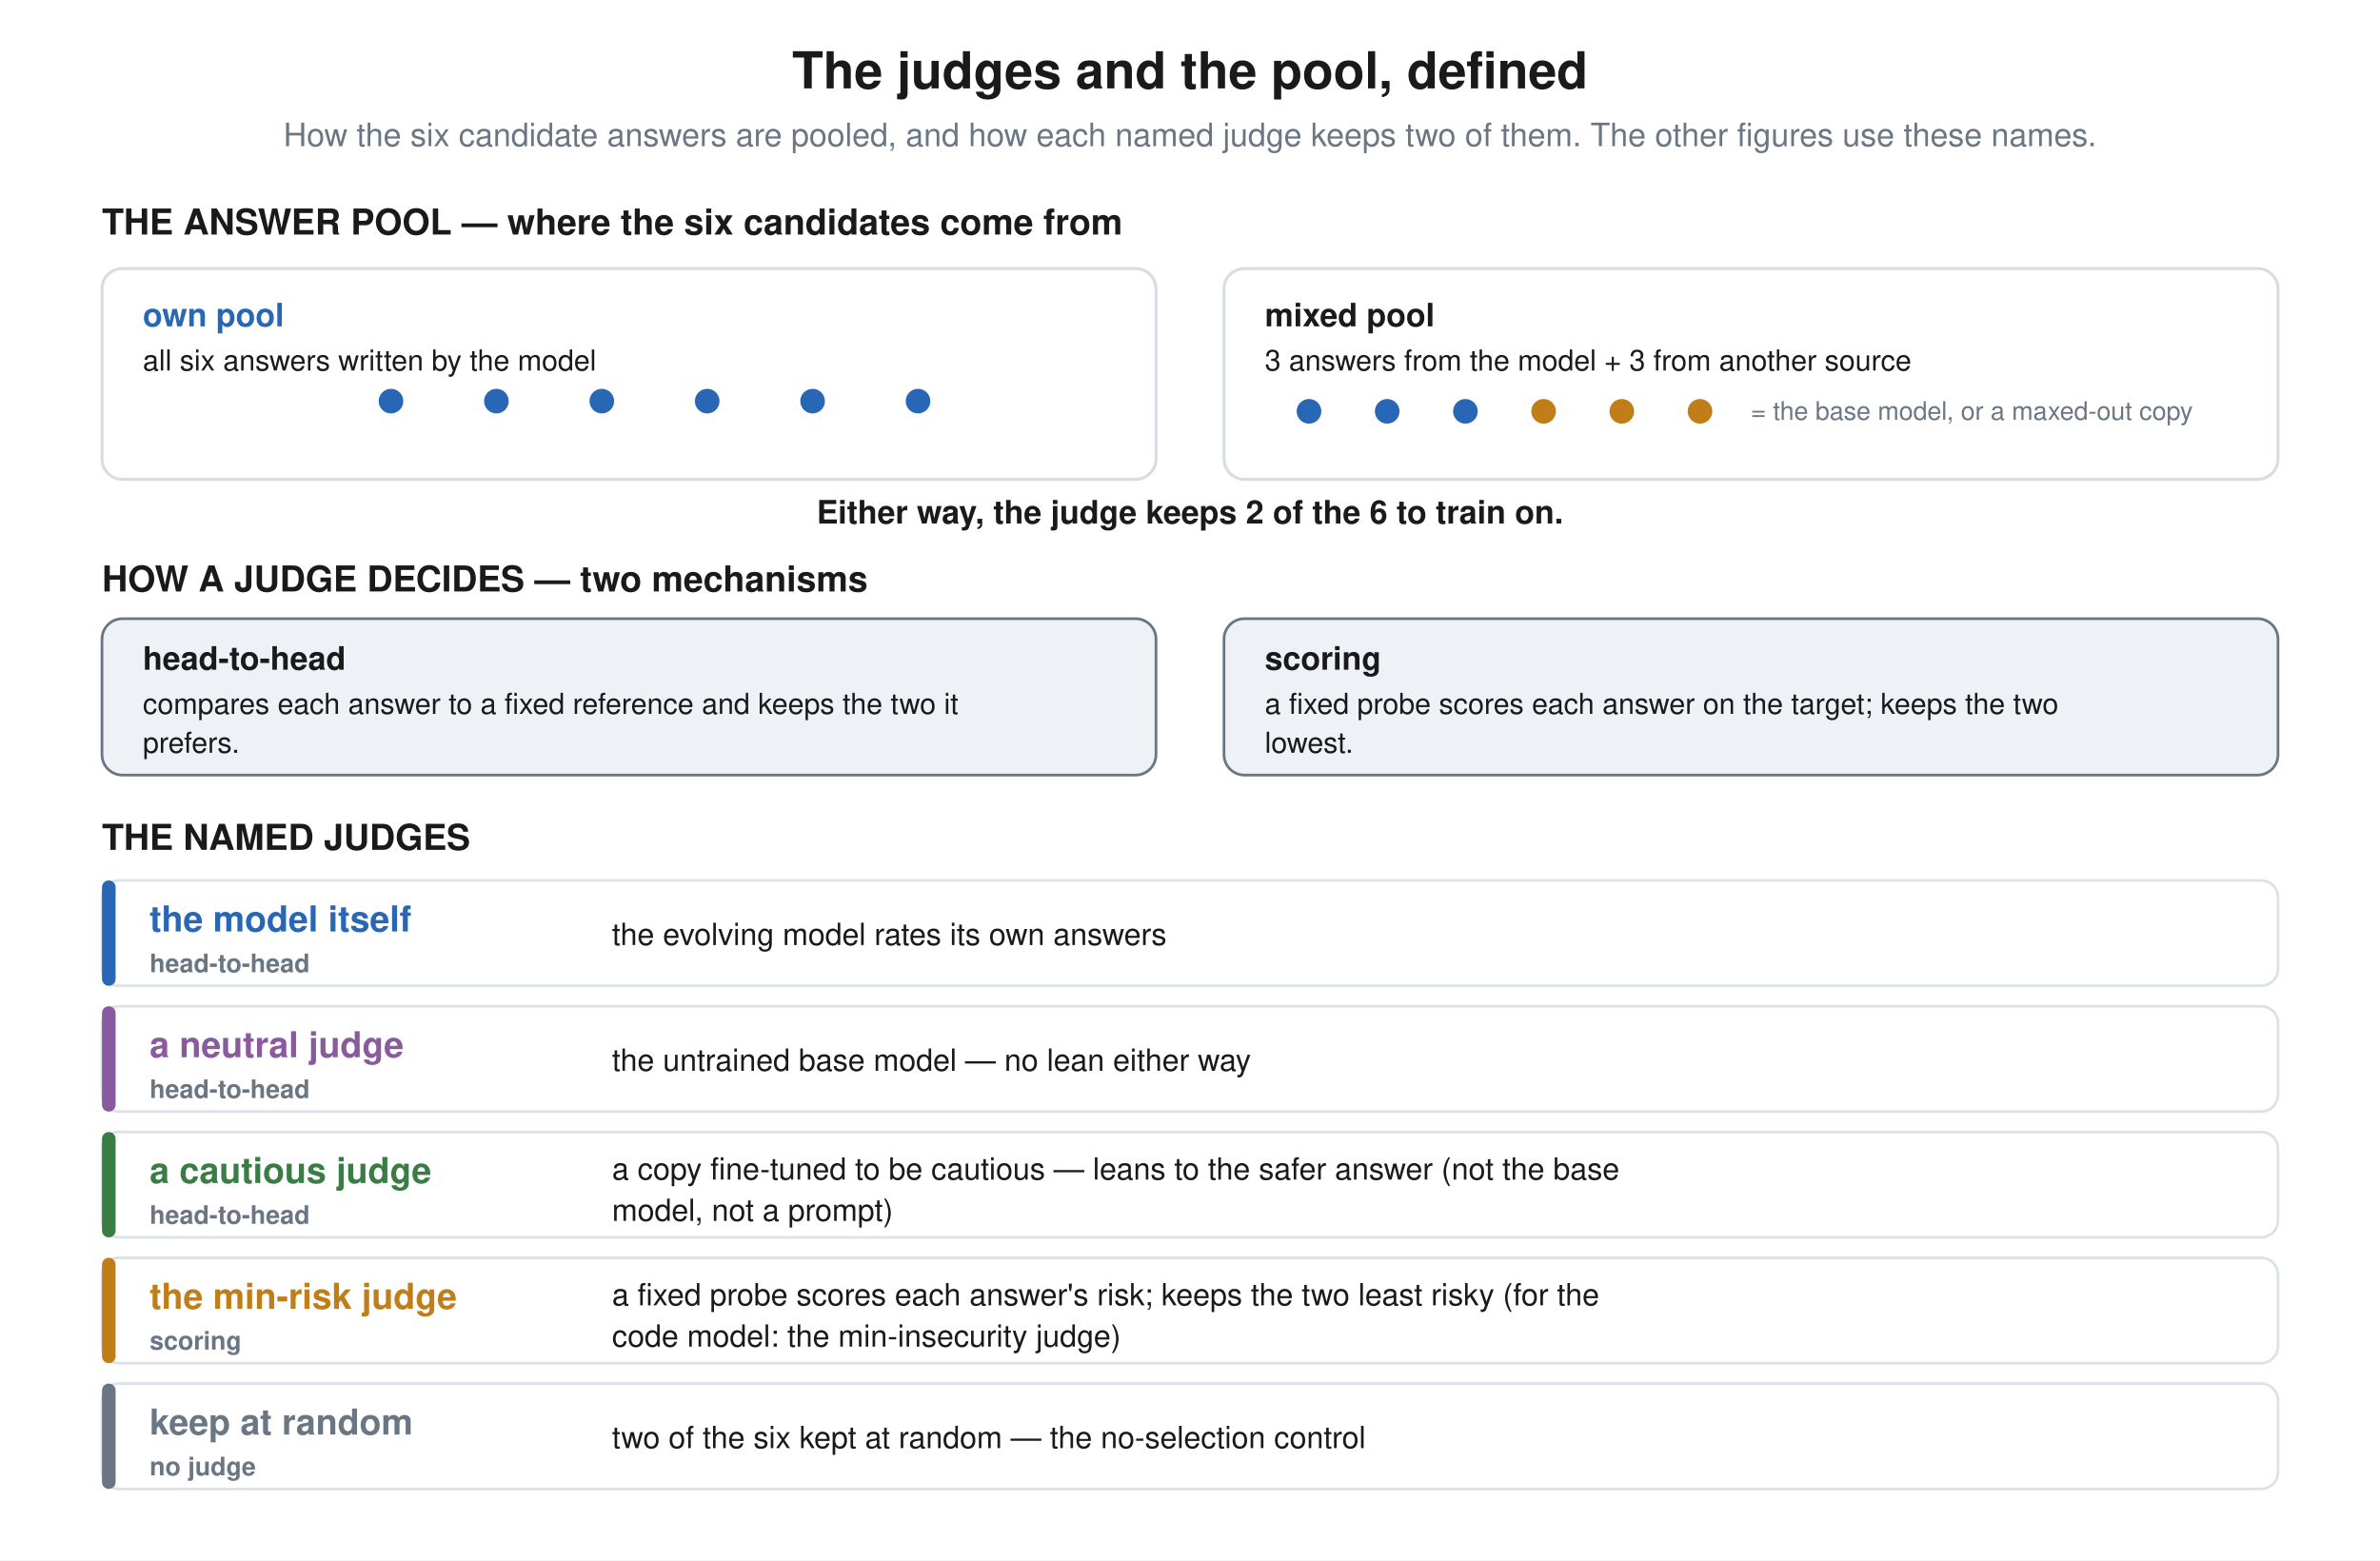
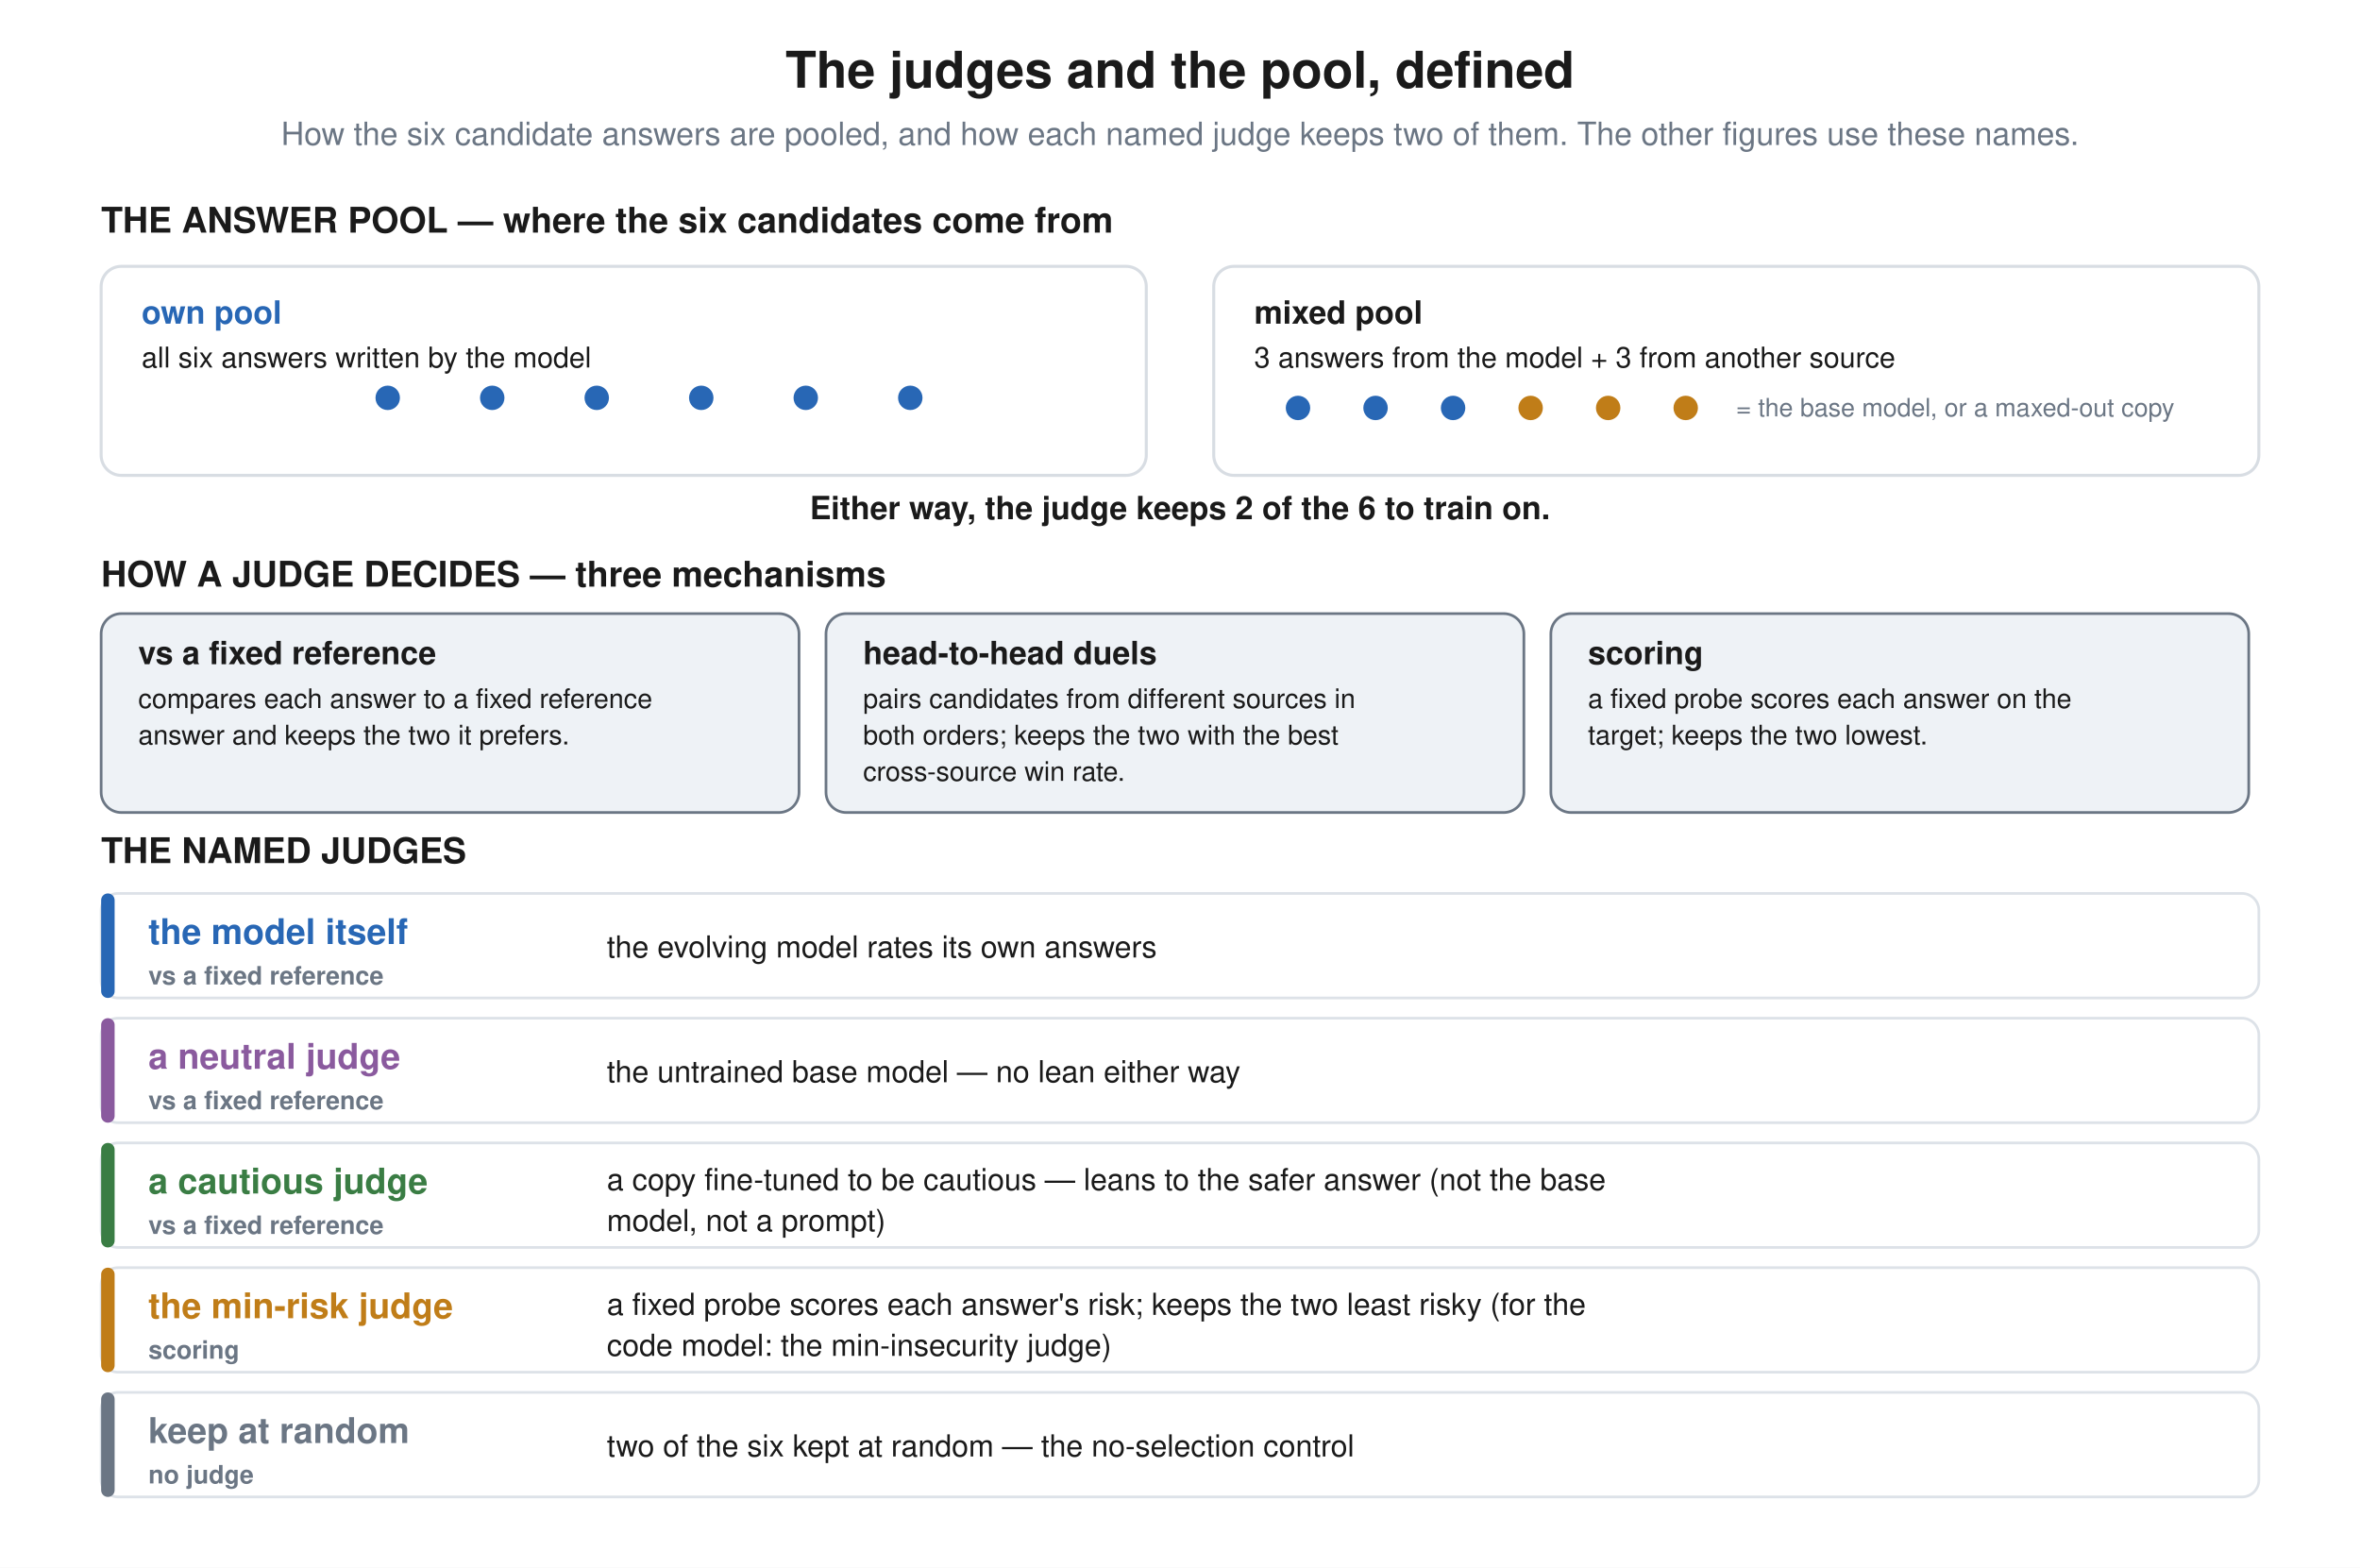
- <svg xmlns="http://www.w3.org/2000/svg" viewBox="0 0 1400 918" font-family="Helvetica, Arial, sans-serif">
-   <rect width="1400" height="918" fill="white" />
+ <svg xmlns="http://www.w3.org/2000/svg" viewBox="0 0 1400 930" font-family="Helvetica, Arial, sans-serif">
+   <rect width="1400" height="930" fill="white" />
  <text x="700.0" y="52.0" text-anchor="middle" font-family="Helvetica, Arial, sans-serif" font-size="30" font-weight="bold" fill="#1a1a1a">The judges and the pool, defined</text>
  <text x="700.0" y="86.0" text-anchor="middle" font-family="Helvetica, Arial, sans-serif" font-size="19" font-weight="normal" fill="#6b7684">How the six candidate answers are pooled, and how each named judge keeps two of them. The other figures use these names.</text>
  <text x="60.0" y="138.0" font-family="Helvetica, Arial, sans-serif" font-size="21" font-weight="bold" fill="#1a1a1a">THE ANSWER POOL — where the six candidates come from</text>
  <rect x="60.0" y="158.0" width="620.0" height="124.0" rx="12" fill="white" stroke="#d8dde3" stroke-width="1.8" />
  <text x="84.0" y="192.0" font-family="Helvetica, Arial, sans-serif" font-size="19" font-weight="bold" fill="#2867b5">own pool</text>
  <text x="84.0" y="218.0" font-family="Helvetica, Arial, sans-serif" font-size="17" font-weight="normal" fill="#1a1a1a">all six answers written by the model</text>
  <circle cx="230.0" cy="236.0" r="8" fill="#2867b5" stroke="white" stroke-width="1.5" />
  <circle cx="292.0" cy="236.0" r="8" fill="#2867b5" stroke="white" stroke-width="1.5" />
  <circle cx="354.0" cy="236.0" r="8" fill="#2867b5" stroke="white" stroke-width="1.5" />
  <circle cx="416.0" cy="236.0" r="8" fill="#2867b5" stroke="white" stroke-width="1.5" />
  <circle cx="478.0" cy="236.0" r="8" fill="#2867b5" stroke="white" stroke-width="1.5" />
  <circle cx="540.0" cy="236.0" r="8" fill="#2867b5" stroke="white" stroke-width="1.5" />
  <rect x="720.0" y="158.0" width="620.0" height="124.0" rx="12" fill="white" stroke="#d8dde3" stroke-width="1.8" />
  <text x="744.0" y="192.0" font-family="Helvetica, Arial, sans-serif" font-size="19" font-weight="bold" fill="#1a1a1a">mixed pool</text>
  <text x="744.0" y="218.0" font-family="Helvetica, Arial, sans-serif" font-size="17" font-weight="normal" fill="#1a1a1a">3 answers from the model + 3 from another source</text>
  <circle cx="770.0" cy="242.0" r="8" fill="#2867b5" stroke="white" stroke-width="1.5" />
  <circle cx="816.0" cy="242.0" r="8" fill="#2867b5" stroke="white" stroke-width="1.5" />
  <circle cx="862.0" cy="242.0" r="8" fill="#2867b5" stroke="white" stroke-width="1.5" />
  <circle cx="908.0" cy="242.0" r="8" fill="#c07d18" stroke="white" stroke-width="1.5" />
  <circle cx="954.0" cy="242.0" r="8" fill="#c07d18" stroke="white" stroke-width="1.5" />
  <circle cx="1000.0" cy="242.0" r="8" fill="#c07d18" stroke="white" stroke-width="1.5" />
  <text x="1030.0" y="247.0" font-family="Helvetica, Arial, sans-serif" font-size="15" font-weight="normal" fill="#6b7684">= the base model, or a maxed-out copy</text>
  <text x="700.0" y="308.0" text-anchor="middle" font-family="Helvetica, Arial, sans-serif" font-size="19" font-weight="bold" fill="#1a1a1a">Either way, the judge keeps 2 of the 6 to train on.</text>
-   <text x="60.0" y="348.0" font-family="Helvetica, Arial, sans-serif" font-size="21" font-weight="bold" fill="#1a1a1a">HOW A JUDGE DECIDES — two mechanisms</text>
-   <rect x="60.0" y="364.0" width="620.0" height="92.0" rx="12" fill="#eef2f6" stroke="#6b7684" stroke-width="1.6" />
-   <text x="84.0" y="394.0" font-family="Helvetica, Arial, sans-serif" font-size="19" font-weight="bold" fill="#1a1a1a">head-to-head</text>
-   <text x="84.0" y="420.0" font-family="Helvetica, Arial, sans-serif" font-size="17" font-weight="normal" fill="#1a1a1a">compares each answer to a fixed reference and keeps the two it</text>
-   <text x="84.0" y="442.9" font-family="Helvetica, Arial, sans-serif" font-size="17" font-weight="normal" fill="#1a1a1a">prefers.</text>
-   <rect x="720.0" y="364.0" width="620.0" height="92.0" rx="12" fill="#eef2f6" stroke="#6b7684" stroke-width="1.6" />
-   <text x="744.0" y="394.0" font-family="Helvetica, Arial, sans-serif" font-size="19" font-weight="bold" fill="#1a1a1a">scoring</text>
-   <text x="744.0" y="420.0" font-family="Helvetica, Arial, sans-serif" font-size="17" font-weight="normal" fill="#1a1a1a">a fixed probe scores each answer on the target; keeps the two</text>
-   <text x="744.0" y="442.9" font-family="Helvetica, Arial, sans-serif" font-size="17" font-weight="normal" fill="#1a1a1a">lowest.</text>
-   <text x="60.0" y="500.0" font-family="Helvetica, Arial, sans-serif" font-size="21" font-weight="bold" fill="#1a1a1a">THE NAMED JUDGES</text>
-   <rect x="60.0" y="518.0" width="1280.0" height="62.0" rx="10" fill="white" stroke="#dde2e8" stroke-width="1.6" />
-   <rect x="60" y="518" width="8" height="62" rx="4" fill="#2867b5" />
-   <text x="88.0" y="548.0" font-family="Helvetica, Arial, sans-serif" font-size="21" font-weight="bold" fill="#2867b5">the model itself</text>
-   <text x="88.0" y="572.0" font-family="Helvetica, Arial, sans-serif" font-size="15" font-weight="bold" fill="#6b7684">head-to-head</text>
-   <text x="360.0" y="556.0" font-family="Helvetica, Arial, sans-serif" font-size="18" font-weight="normal" fill="#1a1a1a">the evolving model rates its own answers</text>
-   <rect x="60.0" y="592.0" width="1280.0" height="62.0" rx="10" fill="white" stroke="#dde2e8" stroke-width="1.6" />
-   <rect x="60" y="592" width="8" height="62" rx="4" fill="#8a5a9e" />
-   <text x="88.0" y="622.0" font-family="Helvetica, Arial, sans-serif" font-size="21" font-weight="bold" fill="#8a5a9e">a neutral judge</text>
-   <text x="88.0" y="646.0" font-family="Helvetica, Arial, sans-serif" font-size="15" font-weight="bold" fill="#6b7684">head-to-head</text>
-   <text x="360.0" y="630.0" font-family="Helvetica, Arial, sans-serif" font-size="18" font-weight="normal" fill="#1a1a1a">the untrained base model — no lean either way</text>
-   <rect x="60.0" y="666.0" width="1280.0" height="62.0" rx="10" fill="white" stroke="#dde2e8" stroke-width="1.6" />
-   <rect x="60" y="666" width="8" height="62" rx="4" fill="#3a7d44" />
-   <text x="88.0" y="696.0" font-family="Helvetica, Arial, sans-serif" font-size="21" font-weight="bold" fill="#3a7d44">a cautious judge</text>
-   <text x="88.0" y="720.0" font-family="Helvetica, Arial, sans-serif" font-size="15" font-weight="bold" fill="#6b7684">head-to-head</text>
-   <text x="360.0" y="694.0" font-family="Helvetica, Arial, sans-serif" font-size="18" font-weight="normal" fill="#1a1a1a">a copy fine-tuned to be cautious — leans to the safer answer (not the base</text>
-   <text x="360.0" y="718.3" font-family="Helvetica, Arial, sans-serif" font-size="18" font-weight="normal" fill="#1a1a1a">model, not a prompt)</text>
-   <rect x="60.0" y="740.0" width="1280.0" height="62.0" rx="10" fill="white" stroke="#dde2e8" stroke-width="1.6" />
-   <rect x="60" y="740" width="8" height="62" rx="4" fill="#c07d18" />
-   <text x="88.0" y="770.0" font-family="Helvetica, Arial, sans-serif" font-size="21" font-weight="bold" fill="#c07d18">the min-risk judge</text>
-   <text x="88.0" y="794.0" font-family="Helvetica, Arial, sans-serif" font-size="15" font-weight="bold" fill="#6b7684">scoring</text>
-   <text x="360.0" y="768.0" font-family="Helvetica, Arial, sans-serif" font-size="18" font-weight="normal" fill="#1a1a1a">a fixed probe scores each answer's risk; keeps the two least risky (for the</text>
-   <text x="360.0" y="792.3" font-family="Helvetica, Arial, sans-serif" font-size="18" font-weight="normal" fill="#1a1a1a">code model: the min-insecurity judge)</text>
-   <rect x="60.0" y="814.0" width="1280.0" height="62.0" rx="10" fill="white" stroke="#dde2e8" stroke-width="1.6" />
-   <rect x="60" y="814" width="8" height="62" rx="4" fill="#6b7684" />
-   <text x="88.0" y="844.0" font-family="Helvetica, Arial, sans-serif" font-size="21" font-weight="bold" fill="#6b7684">keep at random</text>
-   <text x="88.0" y="868.0" font-family="Helvetica, Arial, sans-serif" font-size="15" font-weight="bold" fill="#6b7684">no judge</text>
-   <text x="360.0" y="852.0" font-family="Helvetica, Arial, sans-serif" font-size="18" font-weight="normal" fill="#1a1a1a">two of the six kept at random — the no-selection control</text>
+   <text x="60.0" y="348.0" font-family="Helvetica, Arial, sans-serif" font-size="21" font-weight="bold" fill="#1a1a1a">HOW A JUDGE DECIDES — three mechanisms</text>
+   <rect x="60.0" y="364.0" width="414.0" height="118.0" rx="12" fill="#eef2f6" stroke="#6b7684" stroke-width="1.6" />
+   <text x="82.0" y="394.0" font-family="Helvetica, Arial, sans-serif" font-size="19" font-weight="bold" fill="#1a1a1a">vs a fixed reference</text>
+   <text x="82.0" y="420.0" font-family="Helvetica, Arial, sans-serif" font-size="16" font-weight="normal" fill="#1a1a1a">compares each answer to a fixed reference</text>
+   <text x="82.0" y="441.6" font-family="Helvetica, Arial, sans-serif" font-size="16" font-weight="normal" fill="#1a1a1a">answer and keeps the two it prefers.</text>
+   <rect x="490.0" y="364.0" width="414.0" height="118.0" rx="12" fill="#eef2f6" stroke="#6b7684" stroke-width="1.6" />
+   <text x="512.0" y="394.0" font-family="Helvetica, Arial, sans-serif" font-size="19" font-weight="bold" fill="#1a1a1a">head-to-head duels</text>
+   <text x="512.0" y="420.0" font-family="Helvetica, Arial, sans-serif" font-size="16" font-weight="normal" fill="#1a1a1a">pairs candidates from different sources in</text>
+   <text x="512.0" y="441.6" font-family="Helvetica, Arial, sans-serif" font-size="16" font-weight="normal" fill="#1a1a1a">both orders; keeps the two with the best</text>
+   <text x="512.0" y="463.2" font-family="Helvetica, Arial, sans-serif" font-size="16" font-weight="normal" fill="#1a1a1a">cross-source win rate.</text>
+   <rect x="920.0" y="364.0" width="414.0" height="118.0" rx="12" fill="#eef2f6" stroke="#6b7684" stroke-width="1.6" />
+   <text x="942.0" y="394.0" font-family="Helvetica, Arial, sans-serif" font-size="19" font-weight="bold" fill="#1a1a1a">scoring</text>
+   <text x="942.0" y="420.0" font-family="Helvetica, Arial, sans-serif" font-size="16" font-weight="normal" fill="#1a1a1a">a fixed probe scores each answer on the</text>
+   <text x="942.0" y="441.6" font-family="Helvetica, Arial, sans-serif" font-size="16" font-weight="normal" fill="#1a1a1a">target; keeps the two lowest.</text>
+   <text x="60.0" y="512.0" font-family="Helvetica, Arial, sans-serif" font-size="21" font-weight="bold" fill="#1a1a1a">THE NAMED JUDGES</text>
+   <rect x="60.0" y="530.0" width="1280.0" height="62.0" rx="10" fill="white" stroke="#dde2e8" stroke-width="1.6" />
+   <rect x="60" y="530" width="8" height="62" rx="4" fill="#2867b5" />
+   <text x="88.0" y="560.0" font-family="Helvetica, Arial, sans-serif" font-size="21" font-weight="bold" fill="#2867b5">the model itself</text>
+   <text x="88.0" y="584.0" font-family="Helvetica, Arial, sans-serif" font-size="15" font-weight="bold" fill="#6b7684">vs a fixed reference</text>
+   <text x="360.0" y="568.0" font-family="Helvetica, Arial, sans-serif" font-size="18" font-weight="normal" fill="#1a1a1a">the evolving model rates its own answers</text>
+   <rect x="60.0" y="604.0" width="1280.0" height="62.0" rx="10" fill="white" stroke="#dde2e8" stroke-width="1.6" />
+   <rect x="60" y="604" width="8" height="62" rx="4" fill="#8a5a9e" />
+   <text x="88.0" y="634.0" font-family="Helvetica, Arial, sans-serif" font-size="21" font-weight="bold" fill="#8a5a9e">a neutral judge</text>
+   <text x="88.0" y="658.0" font-family="Helvetica, Arial, sans-serif" font-size="15" font-weight="bold" fill="#6b7684">vs a fixed reference</text>
+   <text x="360.0" y="642.0" font-family="Helvetica, Arial, sans-serif" font-size="18" font-weight="normal" fill="#1a1a1a">the untrained base model — no lean either way</text>
+   <rect x="60.0" y="678.0" width="1280.0" height="62.0" rx="10" fill="white" stroke="#dde2e8" stroke-width="1.6" />
+   <rect x="60" y="678" width="8" height="62" rx="4" fill="#3a7d44" />
+   <text x="88.0" y="708.0" font-family="Helvetica, Arial, sans-serif" font-size="21" font-weight="bold" fill="#3a7d44">a cautious judge</text>
+   <text x="88.0" y="732.0" font-family="Helvetica, Arial, sans-serif" font-size="15" font-weight="bold" fill="#6b7684">vs a fixed reference</text>
+   <text x="360.0" y="706.0" font-family="Helvetica, Arial, sans-serif" font-size="18" font-weight="normal" fill="#1a1a1a">a copy fine-tuned to be cautious — leans to the safer answer (not the base</text>
+   <text x="360.0" y="730.3" font-family="Helvetica, Arial, sans-serif" font-size="18" font-weight="normal" fill="#1a1a1a">model, not a prompt)</text>
+   <rect x="60.0" y="752.0" width="1280.0" height="62.0" rx="10" fill="white" stroke="#dde2e8" stroke-width="1.6" />
+   <rect x="60" y="752" width="8" height="62" rx="4" fill="#c07d18" />
+   <text x="88.0" y="782.0" font-family="Helvetica, Arial, sans-serif" font-size="21" font-weight="bold" fill="#c07d18">the min-risk judge</text>
+   <text x="88.0" y="806.0" font-family="Helvetica, Arial, sans-serif" font-size="15" font-weight="bold" fill="#6b7684">scoring</text>
+   <text x="360.0" y="780.0" font-family="Helvetica, Arial, sans-serif" font-size="18" font-weight="normal" fill="#1a1a1a">a fixed probe scores each answer's risk; keeps the two least risky (for the</text>
+   <text x="360.0" y="804.3" font-family="Helvetica, Arial, sans-serif" font-size="18" font-weight="normal" fill="#1a1a1a">code model: the min-insecurity judge)</text>
+   <rect x="60.0" y="826.0" width="1280.0" height="62.0" rx="10" fill="white" stroke="#dde2e8" stroke-width="1.6" />
+   <rect x="60" y="826" width="8" height="62" rx="4" fill="#6b7684" />
+   <text x="88.0" y="856.0" font-family="Helvetica, Arial, sans-serif" font-size="21" font-weight="bold" fill="#6b7684">keep at random</text>
+   <text x="88.0" y="880.0" font-family="Helvetica, Arial, sans-serif" font-size="15" font-weight="bold" fill="#6b7684">no judge</text>
+   <text x="360.0" y="864.0" font-family="Helvetica, Arial, sans-serif" font-size="18" font-weight="normal" fill="#1a1a1a">two of the six kept at random — the no-selection control</text>
</svg>
